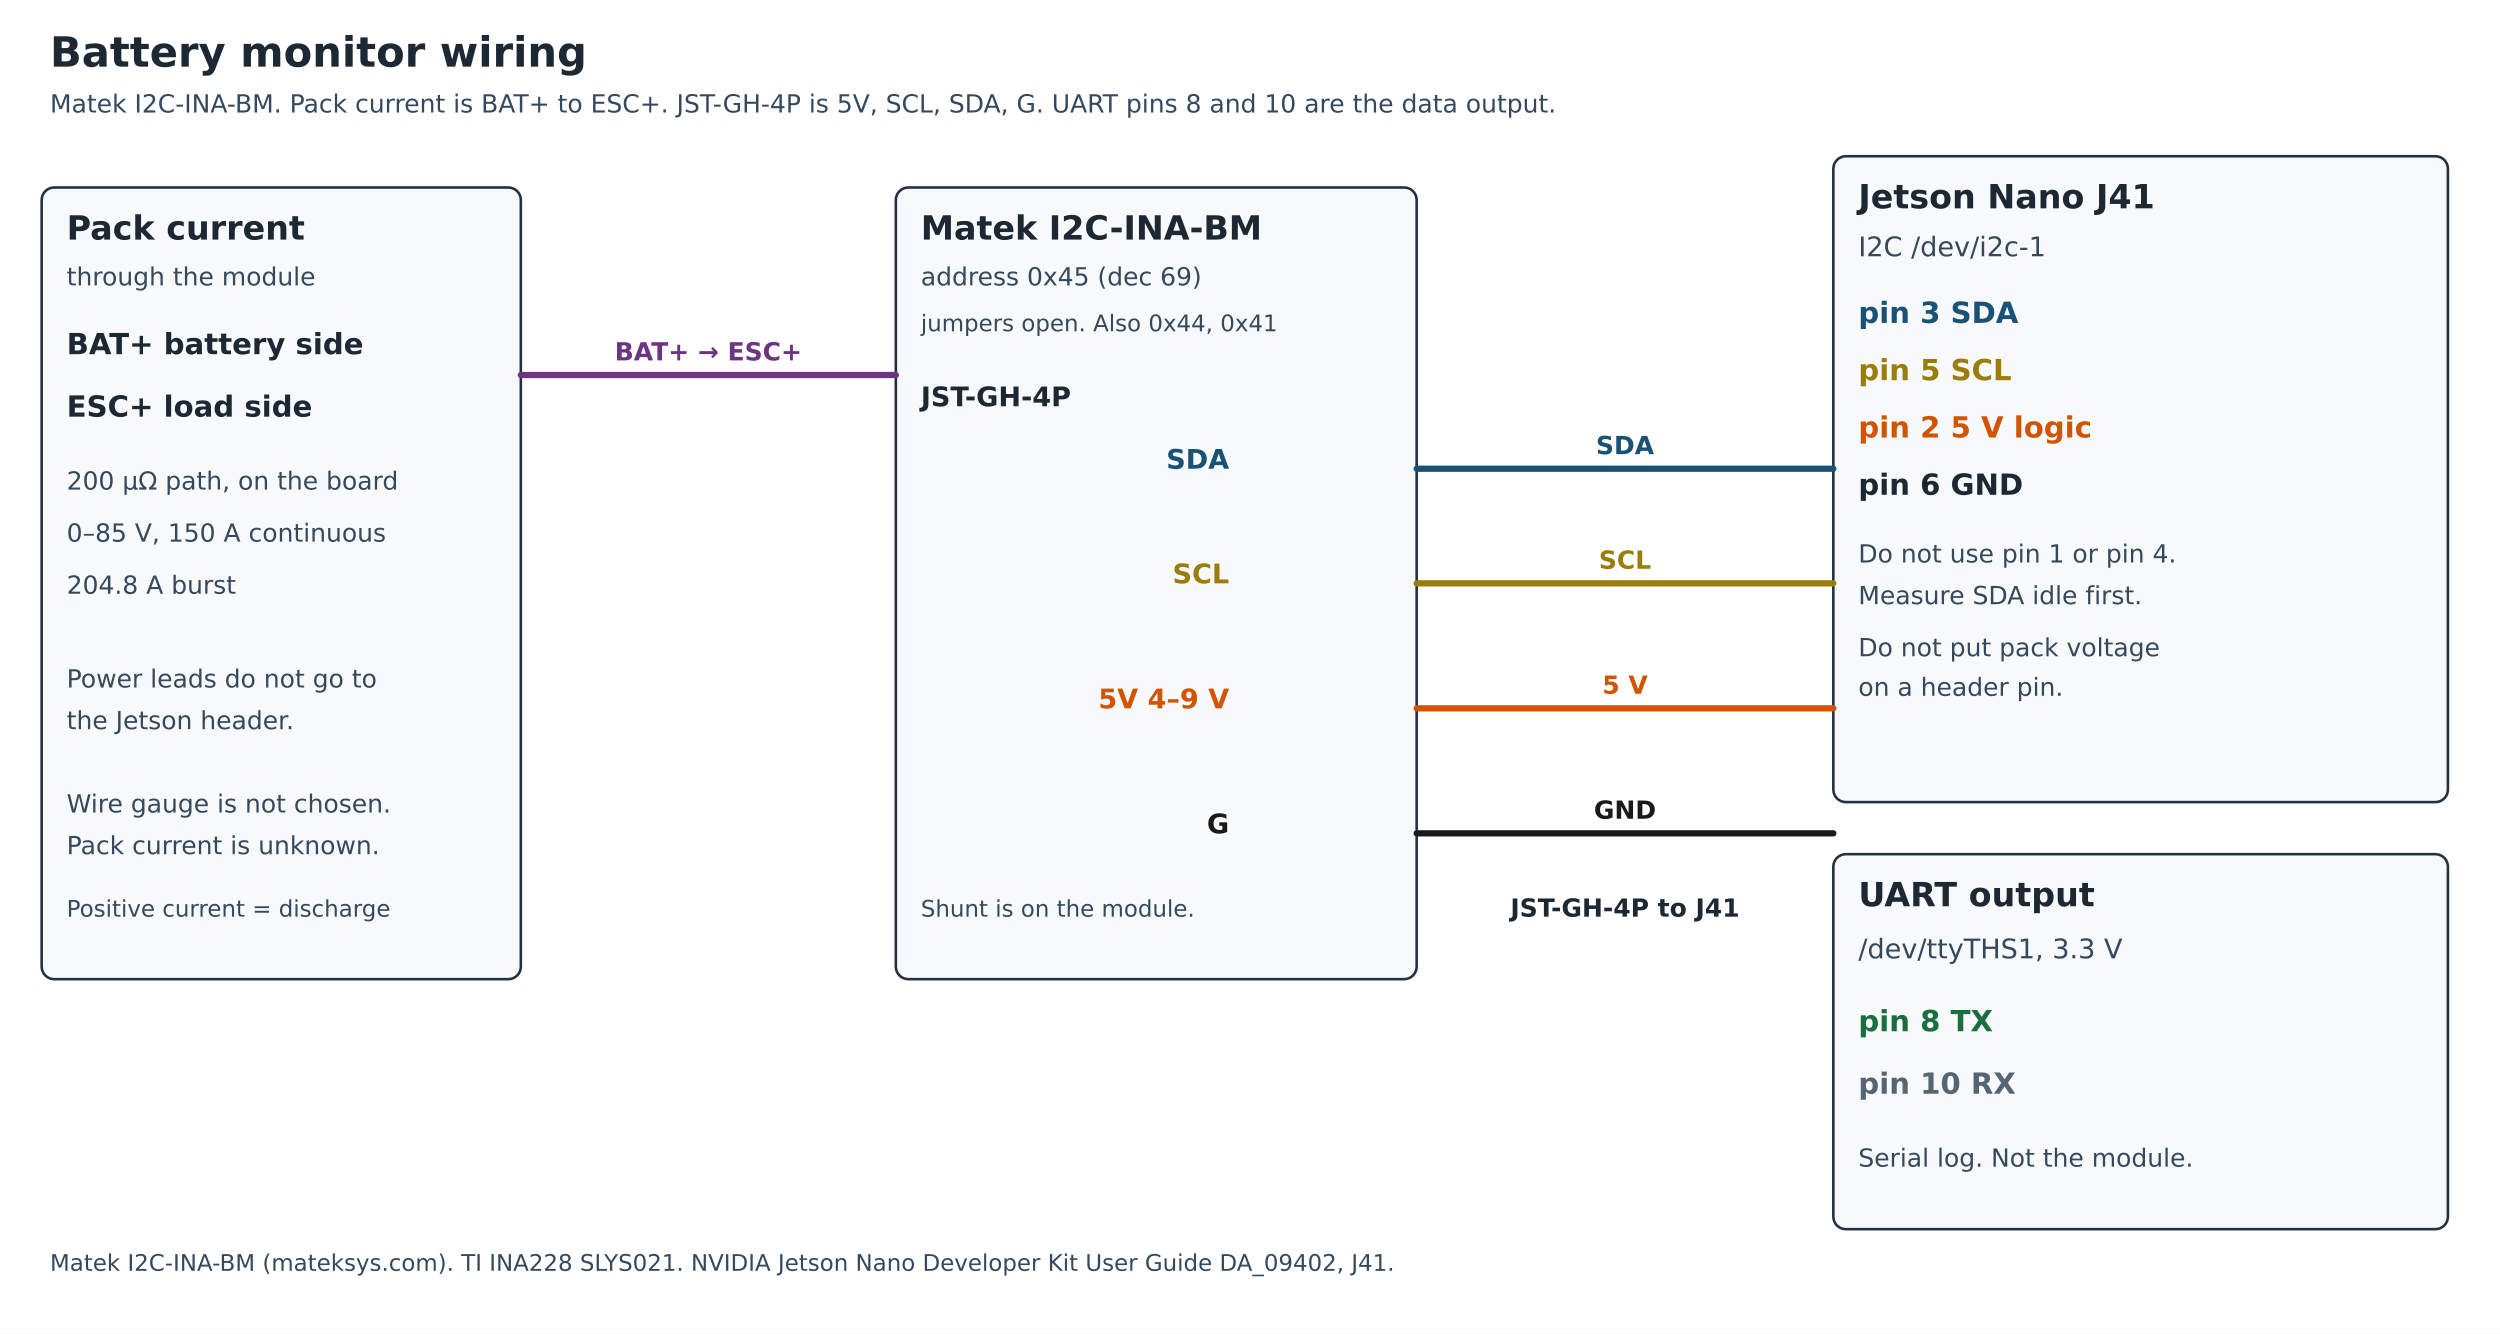
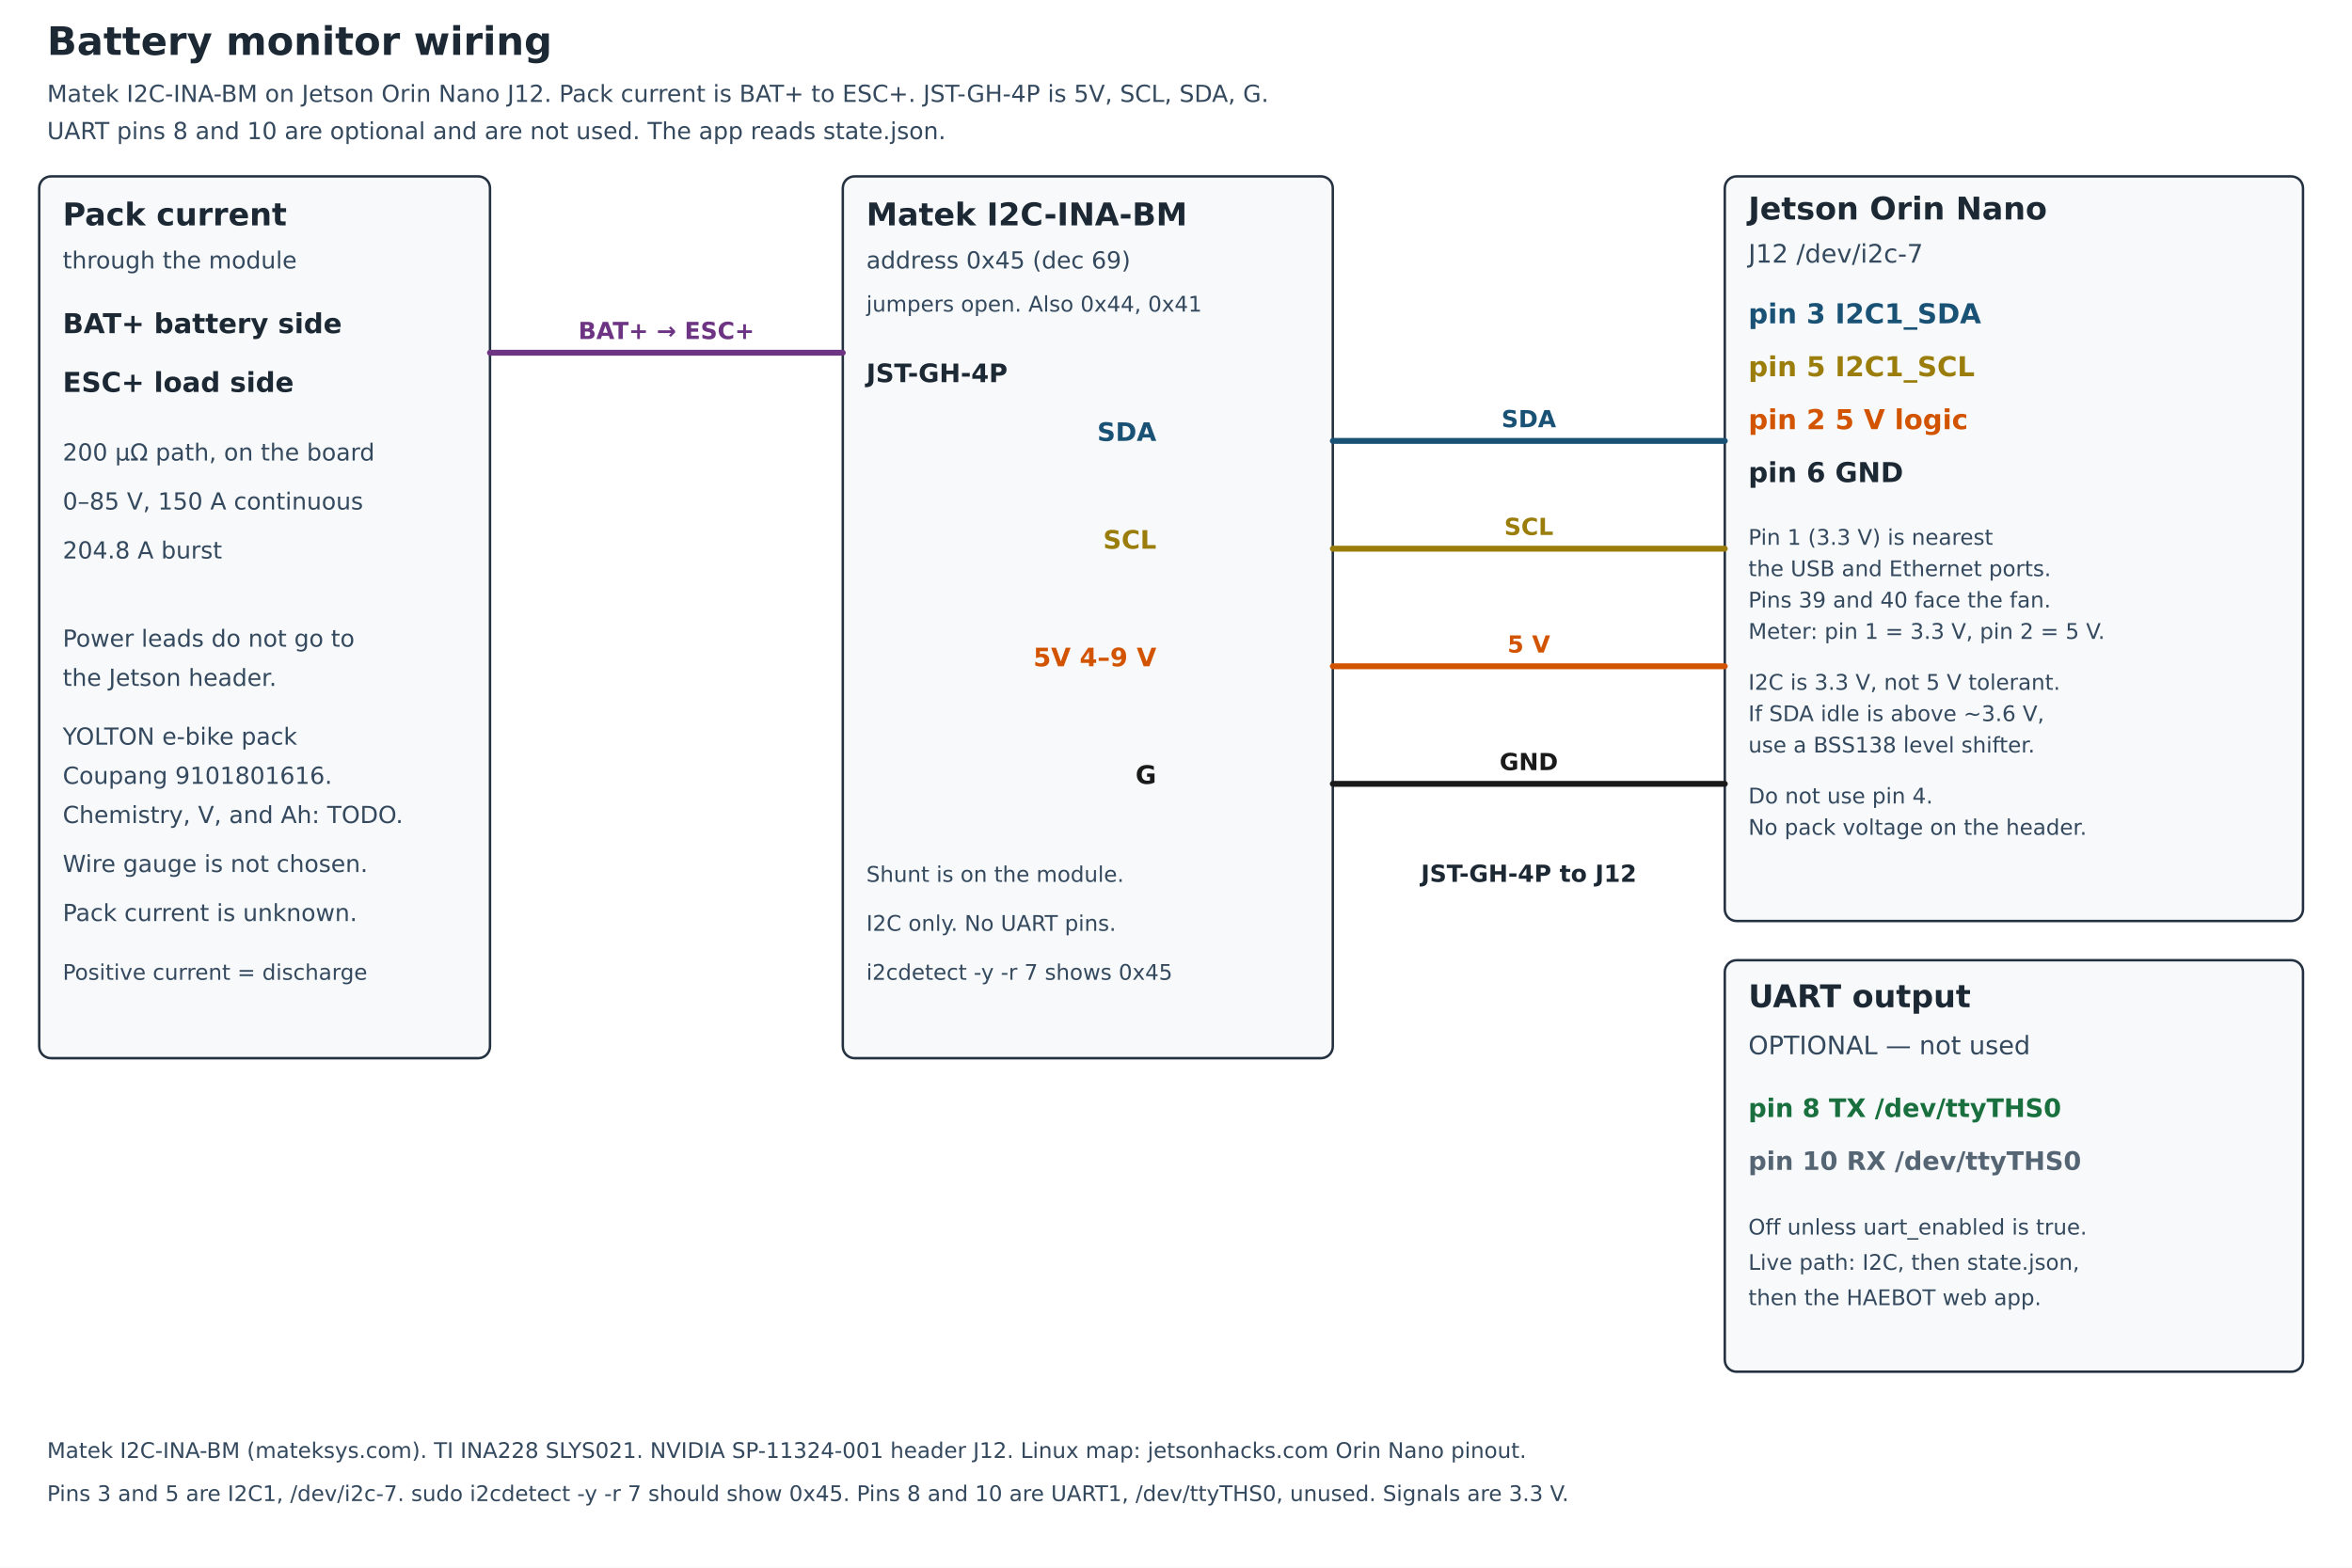
- <svg xmlns="http://www.w3.org/2000/svg" width="2400" height="1280" viewBox="0 0 2400 1280">
+ <svg xmlns="http://www.w3.org/2000/svg" width="2400" height="1600" viewBox="0 0 2400 1600">
  <rect width="100%" height="100%" fill="#ffffff" />
-   <text x="48.0" y="64.0" fill="#1c2833" font-size="40" font-family="DejaVu Sans, sans-serif" font-weight="bold" text-anchor="start">Battery monitor wiring</text>
-   <text x="48.0" y="108.0" fill="#34495e" font-size="24" font-family="DejaVu Sans, sans-serif" font-weight="normal" text-anchor="start">Matek I2C-INA-BM. Pack current is BAT+ to ESC+. JST-GH-4P is 5V, SCL, SDA, G. UART pins 8 and 10 are the data output.</text>
-   <rect x="40.0" y="180.0" width="460.0" height="760.0" rx="12" fill="#f7f9fb" stroke="#243140" stroke-width="2.5" />
-   <rect x="860.0" y="180.0" width="500.0" height="760.0" rx="12" fill="#f7f9fb" stroke="#243140" stroke-width="2.5" />
-   <rect x="1760.0" y="150.0" width="590.0" height="620.0" rx="12" fill="#f7f9fb" stroke="#243140" stroke-width="2.5" />
-   <rect x="1760.0" y="820.0" width="590.0" height="360.0" rx="12" fill="#f7f9fb" stroke="#243140" stroke-width="2.5" />
+   <text x="48.0" y="56.0" fill="#1c2833" font-size="40" font-family="DejaVu Sans, sans-serif" font-weight="bold" text-anchor="start">Battery monitor wiring</text>
+   <text x="48.0" y="104.0" fill="#34495e" font-size="24" font-family="DejaVu Sans, sans-serif" font-weight="normal" text-anchor="start">Matek I2C-INA-BM on Jetson Orin Nano J12. Pack current is BAT+ to ESC+. JST-GH-4P is 5V, SCL, SDA, G.</text>
+   <text x="48.0" y="142.0" fill="#34495e" font-size="24" font-family="DejaVu Sans, sans-serif" font-weight="normal" text-anchor="start">UART pins 8 and 10 are optional and are not used. The app reads state.json.</text>
+   <rect x="40.0" y="180.0" width="460.0" height="900.0" rx="12" fill="#f7f9fb" stroke="#243140" stroke-width="2.5" />
+   <rect x="860.0" y="180.0" width="500.0" height="900.0" rx="12" fill="#f7f9fb" stroke="#243140" stroke-width="2.5" />
+   <rect x="1760.0" y="180.0" width="590.0" height="760.0" rx="12" fill="#f7f9fb" stroke="#243140" stroke-width="2.5" />
+   <rect x="1760.0" y="980.0" width="590.0" height="420.0" rx="12" fill="#f7f9fb" stroke="#243140" stroke-width="2.5" />
  <text x="64.0" y="230.0" fill="#1c2833" font-size="32" font-family="DejaVu Sans, sans-serif" font-weight="bold" text-anchor="start">Pack current</text>
  <text x="64.0" y="274.0" fill="#34495e" font-size="24" font-family="DejaVu Sans, sans-serif" font-weight="normal" text-anchor="start">through the module</text>
  <text x="64.0" y="340.0" fill="#1c2833" font-size="28" font-family="DejaVu Sans, sans-serif" font-weight="bold" text-anchor="start">BAT+  battery side</text>
  <text x="64.0" y="400.0" fill="#1c2833" font-size="28" font-family="DejaVu Sans, sans-serif" font-weight="bold" text-anchor="start">ESC+  load side</text>
  <text x="64.0" y="470.0" fill="#34495e" font-size="24" font-family="DejaVu Sans, sans-serif" font-weight="normal" text-anchor="start">200 µΩ path, on the board</text>
  <text x="64.0" y="520.0" fill="#34495e" font-size="24" font-family="DejaVu Sans, sans-serif" font-weight="normal" text-anchor="start">0–85 V, 150 A continuous</text>
  <text x="64.0" y="570.0" fill="#34495e" font-size="24" font-family="DejaVu Sans, sans-serif" font-weight="normal" text-anchor="start">204.8 A burst</text>
  <text x="64.0" y="660.0" fill="#34495e" font-size="24" font-family="DejaVu Sans, sans-serif" font-weight="normal" text-anchor="start">Power leads do not go to</text>
  <text x="64.0" y="700.0" fill="#34495e" font-size="24" font-family="DejaVu Sans, sans-serif" font-weight="normal" text-anchor="start">the Jetson header.</text>
-   <text x="64.0" y="780.0" fill="#34495e" font-size="24" font-family="DejaVu Sans, sans-serif" font-weight="normal" text-anchor="start">Wire gauge is not chosen.</text>
-   <text x="64.0" y="820.0" fill="#34495e" font-size="24" font-family="DejaVu Sans, sans-serif" font-weight="normal" text-anchor="start">Pack current is unknown.</text>
-   <text x="64.0" y="880.0" fill="#34495e" font-size="22" font-family="DejaVu Sans, sans-serif" font-weight="normal" text-anchor="start">Positive current = discharge</text>
+   <text x="64.0" y="760.0" fill="#34495e" font-size="24" font-family="DejaVu Sans, sans-serif" font-weight="normal" text-anchor="start">YOLTON e-bike pack</text>
+   <text x="64.0" y="800.0" fill="#34495e" font-size="24" font-family="DejaVu Sans, sans-serif" font-weight="normal" text-anchor="start">Coupang 9101801616.</text>
+   <text x="64.0" y="840.0" fill="#34495e" font-size="24" font-family="DejaVu Sans, sans-serif" font-weight="normal" text-anchor="start">Chemistry, V, and Ah: TODO.</text>
+   <text x="64.0" y="890.0" fill="#34495e" font-size="24" font-family="DejaVu Sans, sans-serif" font-weight="normal" text-anchor="start">Wire gauge is not chosen.</text>
+   <text x="64.0" y="940.0" fill="#34495e" font-size="24" font-family="DejaVu Sans, sans-serif" font-weight="normal" text-anchor="start">Pack current is unknown.</text>
+   <text x="64.0" y="1000.0" fill="#34495e" font-size="22" font-family="DejaVu Sans, sans-serif" font-weight="normal" text-anchor="start">Positive current = discharge</text>
  <polyline points="500.0,360.0 860.0,360.0" fill="none" stroke="#6c3483" stroke-width="6" stroke-linejoin="round" stroke-linecap="round" />
  <text x="680.0" y="346.0" fill="#6c3483" font-size="24" font-family="DejaVu Sans, sans-serif" font-weight="bold" text-anchor="middle">BAT+  →  ESC+</text>
  <text x="884.0" y="230.0" fill="#1c2833" font-size="32" font-family="DejaVu Sans, sans-serif" font-weight="bold" text-anchor="start">Matek I2C-INA-BM</text>
  <text x="884.0" y="274.0" fill="#34495e" font-size="24" font-family="DejaVu Sans, sans-serif" font-weight="normal" text-anchor="start">address 0x45 (dec 69)</text>
  <text x="884.0" y="318.0" fill="#34495e" font-size="22" font-family="DejaVu Sans, sans-serif" font-weight="normal" text-anchor="start">jumpers open. Also 0x44, 0x41</text>
  <text x="884.0" y="390.0" fill="#1c2833" font-size="26" font-family="DejaVu Sans, sans-serif" font-weight="bold" text-anchor="start">JST-GH-4P</text>
  <text x="1180.0" y="450.0" fill="#1a5276" font-size="26" font-family="DejaVu Sans, sans-serif" font-weight="bold" text-anchor="end">SDA</text>
  <text x="1180.0" y="560.0" fill="#9a7d0a" font-size="26" font-family="DejaVu Sans, sans-serif" font-weight="bold" text-anchor="end">SCL</text>
  <text x="1180.0" y="680.0" fill="#d35400" font-size="26" font-family="DejaVu Sans, sans-serif" font-weight="bold" text-anchor="end">5V  4–9 V</text>
  <text x="1180.0" y="800.0" fill="#1a1a1a" font-size="26" font-family="DejaVu Sans, sans-serif" font-weight="bold" text-anchor="end">G</text>
-   <text x="884.0" y="880.0" fill="#34495e" font-size="22" font-family="DejaVu Sans, sans-serif" font-weight="normal" text-anchor="start">Shunt is on the module.</text>
+   <text x="884.0" y="900.0" fill="#34495e" font-size="22" font-family="DejaVu Sans, sans-serif" font-weight="normal" text-anchor="start">Shunt is on the module.</text>
+   <text x="884.0" y="950.0" fill="#34495e" font-size="22" font-family="DejaVu Sans, sans-serif" font-weight="normal" text-anchor="start">I2C only. No UART pins.</text>
+   <text x="884.0" y="1000.0" fill="#34495e" font-size="22" font-family="DejaVu Sans, sans-serif" font-weight="normal" text-anchor="start">i2cdetect -y -r 7 shows 0x45</text>
  <polyline points="1360.0,450.0 1760.0,450.0" fill="none" stroke="#1a5276" stroke-width="6" stroke-linejoin="round" stroke-linecap="round" />
  <text x="1560.0" y="436.0" fill="#1a5276" font-size="24" font-family="DejaVu Sans, sans-serif" font-weight="bold" text-anchor="middle">SDA</text>
  <polyline points="1360.0,560.0 1760.0,560.0" fill="none" stroke="#9a7d0a" stroke-width="6" stroke-linejoin="round" stroke-linecap="round" />
  <text x="1560.0" y="546.0" fill="#9a7d0a" font-size="24" font-family="DejaVu Sans, sans-serif" font-weight="bold" text-anchor="middle">SCL</text>
  <polyline points="1360.0,680.0 1760.0,680.0" fill="none" stroke="#d35400" stroke-width="6" stroke-linejoin="round" stroke-linecap="round" />
  <text x="1560.0" y="666.0" fill="#d35400" font-size="24" font-family="DejaVu Sans, sans-serif" font-weight="bold" text-anchor="middle">5 V</text>
  <polyline points="1360.0,800.0 1760.0,800.0" fill="none" stroke="#1a1a1a" stroke-width="6" stroke-linejoin="round" stroke-linecap="round" />
  <text x="1560.0" y="786.0" fill="#1a1a1a" font-size="24" font-family="DejaVu Sans, sans-serif" font-weight="bold" text-anchor="middle">GND</text>
-   <text x="1560.0" y="880.0" fill="#1c2833" font-size="24" font-family="DejaVu Sans, sans-serif" font-weight="bold" text-anchor="middle">JST-GH-4P to J41</text>
-   <text x="1784.0" y="200.0" fill="#1c2833" font-size="32" font-family="DejaVu Sans, sans-serif" font-weight="bold" text-anchor="start">Jetson Nano J41</text>
-   <text x="1784.0" y="246.0" fill="#34495e" font-size="26" font-family="DejaVu Sans, sans-serif" font-weight="normal" text-anchor="start">I2C  /dev/i2c-1</text>
-   <text x="1784.0" y="310.0" fill="#1a5276" font-size="28" font-family="DejaVu Sans, sans-serif" font-weight="bold" text-anchor="start">pin 3    SDA</text>
-   <text x="1784.0" y="365.0" fill="#9a7d0a" font-size="28" font-family="DejaVu Sans, sans-serif" font-weight="bold" text-anchor="start">pin 5    SCL</text>
-   <text x="1784.0" y="420.0" fill="#d35400" font-size="28" font-family="DejaVu Sans, sans-serif" font-weight="bold" text-anchor="start">pin 2    5 V logic</text>
-   <text x="1784.0" y="475.0" fill="#1c2833" font-size="28" font-family="DejaVu Sans, sans-serif" font-weight="bold" text-anchor="start">pin 6    GND</text>
-   <text x="1784.0" y="540.0" fill="#34495e" font-size="24" font-family="DejaVu Sans, sans-serif" font-weight="normal" text-anchor="start">Do not use pin 1 or pin 4.</text>
-   <text x="1784.0" y="580.0" fill="#34495e" font-size="24" font-family="DejaVu Sans, sans-serif" font-weight="normal" text-anchor="start">Measure SDA idle first.</text>
-   <text x="1784.0" y="630.0" fill="#34495e" font-size="24" font-family="DejaVu Sans, sans-serif" font-weight="normal" text-anchor="start">Do not put pack voltage</text>
-   <text x="1784.0" y="668.0" fill="#34495e" font-size="24" font-family="DejaVu Sans, sans-serif" font-weight="normal" text-anchor="start">on a header pin.</text>
-   <text x="1784.0" y="870.0" fill="#1c2833" font-size="32" font-family="DejaVu Sans, sans-serif" font-weight="bold" text-anchor="start">UART output</text>
-   <text x="1784.0" y="920.0" fill="#34495e" font-size="26" font-family="DejaVu Sans, sans-serif" font-weight="normal" text-anchor="start">/dev/ttyTHS1, 3.3 V</text>
-   <text x="1784.0" y="990.0" fill="#196f3d" font-size="28" font-family="DejaVu Sans, sans-serif" font-weight="bold" text-anchor="start">pin 8    TX</text>
-   <text x="1784.0" y="1050.0" fill="#566573" font-size="28" font-family="DejaVu Sans, sans-serif" font-weight="bold" text-anchor="start">pin 10   RX</text>
-   <text x="1784.0" y="1120.0" fill="#34495e" font-size="24" font-family="DejaVu Sans, sans-serif" font-weight="normal" text-anchor="start">Serial log. Not the module.</text>
-   <text x="48.0" y="1220.0" fill="#34495e" font-size="22" font-family="DejaVu Sans, sans-serif" font-weight="normal" text-anchor="start">Matek I2C-INA-BM (mateksys.com). TI INA228 SLYS021. NVIDIA Jetson Nano Developer Kit User Guide DA_09402, J41.</text>
+   <text x="1560.0" y="900.0" fill="#1c2833" font-size="24" font-family="DejaVu Sans, sans-serif" font-weight="bold" text-anchor="middle">JST-GH-4P to J12</text>
+   <text x="1784.0" y="224.0" fill="#1c2833" font-size="32" font-family="DejaVu Sans, sans-serif" font-weight="bold" text-anchor="start">Jetson Orin Nano</text>
+   <text x="1784.0" y="268.0" fill="#34495e" font-size="26" font-family="DejaVu Sans, sans-serif" font-weight="normal" text-anchor="start">J12    /dev/i2c-7</text>
+   <text x="1784.0" y="330.0" fill="#1a5276" font-size="28" font-family="DejaVu Sans, sans-serif" font-weight="bold" text-anchor="start">pin 3    I2C1_SDA</text>
+   <text x="1784.0" y="384.0" fill="#9a7d0a" font-size="28" font-family="DejaVu Sans, sans-serif" font-weight="bold" text-anchor="start">pin 5    I2C1_SCL</text>
+   <text x="1784.0" y="438.0" fill="#d35400" font-size="28" font-family="DejaVu Sans, sans-serif" font-weight="bold" text-anchor="start">pin 2    5 V logic</text>
+   <text x="1784.0" y="492.0" fill="#1c2833" font-size="28" font-family="DejaVu Sans, sans-serif" font-weight="bold" text-anchor="start">pin 6    GND</text>
+   <text x="1784.0" y="556.0" fill="#34495e" font-size="22" font-family="DejaVu Sans, sans-serif" font-weight="normal" text-anchor="start">Pin 1 (3.3 V) is nearest</text>
+   <text x="1784.0" y="588.0" fill="#34495e" font-size="22" font-family="DejaVu Sans, sans-serif" font-weight="normal" text-anchor="start">the USB and Ethernet ports.</text>
+   <text x="1784.0" y="620.0" fill="#34495e" font-size="22" font-family="DejaVu Sans, sans-serif" font-weight="normal" text-anchor="start">Pins 39 and 40 face the fan.</text>
+   <text x="1784.0" y="652.0" fill="#34495e" font-size="22" font-family="DejaVu Sans, sans-serif" font-weight="normal" text-anchor="start">Meter: pin 1 = 3.3 V, pin 2 = 5 V.</text>
+   <text x="1784.0" y="704.0" fill="#34495e" font-size="22" font-family="DejaVu Sans, sans-serif" font-weight="normal" text-anchor="start">I2C is 3.3 V, not 5 V tolerant.</text>
+   <text x="1784.0" y="736.0" fill="#34495e" font-size="22" font-family="DejaVu Sans, sans-serif" font-weight="normal" text-anchor="start">If SDA idle is above ~3.6 V,</text>
+   <text x="1784.0" y="768.0" fill="#34495e" font-size="22" font-family="DejaVu Sans, sans-serif" font-weight="normal" text-anchor="start">use a BSS138 level shifter.</text>
+   <text x="1784.0" y="820.0" fill="#34495e" font-size="22" font-family="DejaVu Sans, sans-serif" font-weight="normal" text-anchor="start">Do not use pin 4.</text>
+   <text x="1784.0" y="852.0" fill="#34495e" font-size="22" font-family="DejaVu Sans, sans-serif" font-weight="normal" text-anchor="start">No pack voltage on the header.</text>
+   <text x="1784.0" y="1028.0" fill="#1c2833" font-size="32" font-family="DejaVu Sans, sans-serif" font-weight="bold" text-anchor="start">UART output</text>
+   <text x="1784.0" y="1076.0" fill="#34495e" font-size="26" font-family="DejaVu Sans, sans-serif" font-weight="normal" text-anchor="start">OPTIONAL — not used</text>
+   <text x="1784.0" y="1140.0" fill="#196f3d" font-size="26" font-family="DejaVu Sans, sans-serif" font-weight="bold" text-anchor="start">pin 8     TX   /dev/ttyTHS0</text>
+   <text x="1784.0" y="1194.0" fill="#566573" font-size="26" font-family="DejaVu Sans, sans-serif" font-weight="bold" text-anchor="start">pin 10    RX   /dev/ttyTHS0</text>
+   <text x="1784.0" y="1260.0" fill="#34495e" font-size="22" font-family="DejaVu Sans, sans-serif" font-weight="normal" text-anchor="start">Off unless uart_enabled is true.</text>
+   <text x="1784.0" y="1296.0" fill="#34495e" font-size="22" font-family="DejaVu Sans, sans-serif" font-weight="normal" text-anchor="start">Live path: I2C, then state.json,</text>
+   <text x="1784.0" y="1332.0" fill="#34495e" font-size="22" font-family="DejaVu Sans, sans-serif" font-weight="normal" text-anchor="start">then the HAEBOT web app.</text>
+   <text x="48.0" y="1488.0" fill="#34495e" font-size="22" font-family="DejaVu Sans, sans-serif" font-weight="normal" text-anchor="start">Matek I2C-INA-BM (mateksys.com). TI INA228 SLYS021. NVIDIA SP-11324-001 header J12. Linux map: jetsonhacks.com Orin Nano pinout.</text>
+   <text x="48.0" y="1532.0" fill="#34495e" font-size="22" font-family="DejaVu Sans, sans-serif" font-weight="normal" text-anchor="start">Pins 3 and 5 are I2C1, /dev/i2c-7. sudo i2cdetect -y -r 7 should show 0x45. Pins 8 and 10 are UART1, /dev/ttyTHS0, unused. Signals are 3.3 V.</text>
</svg>
